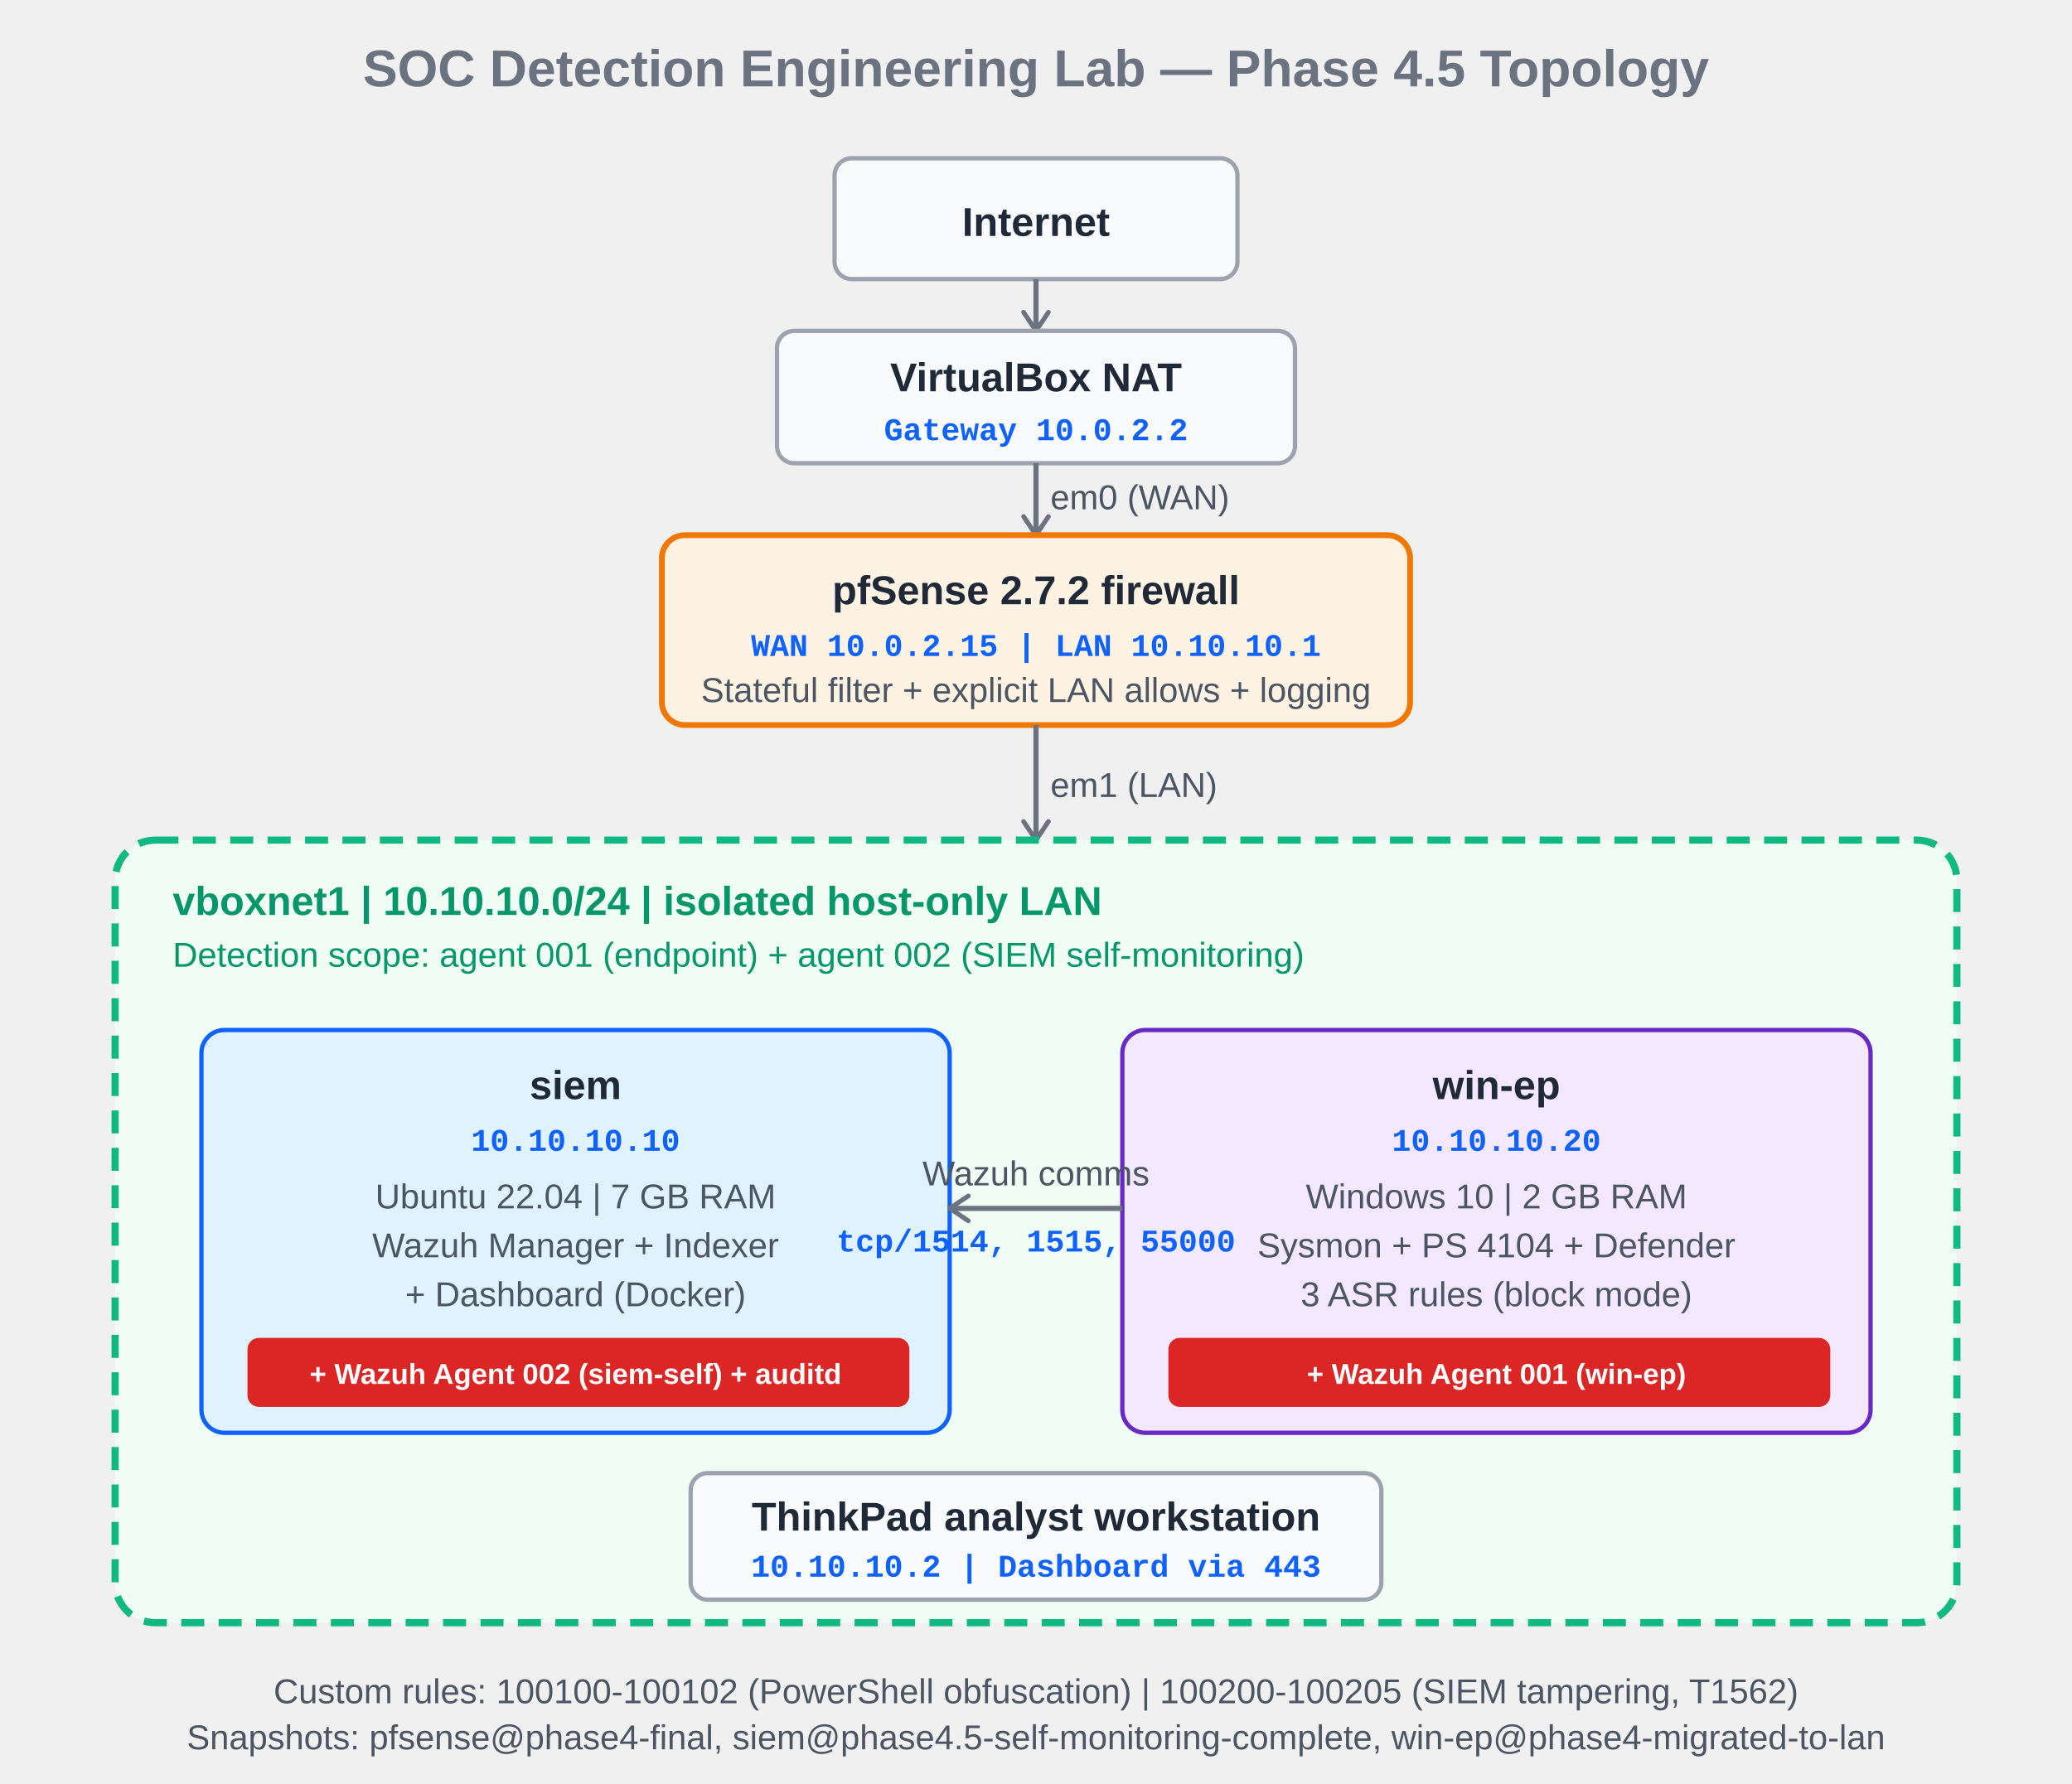
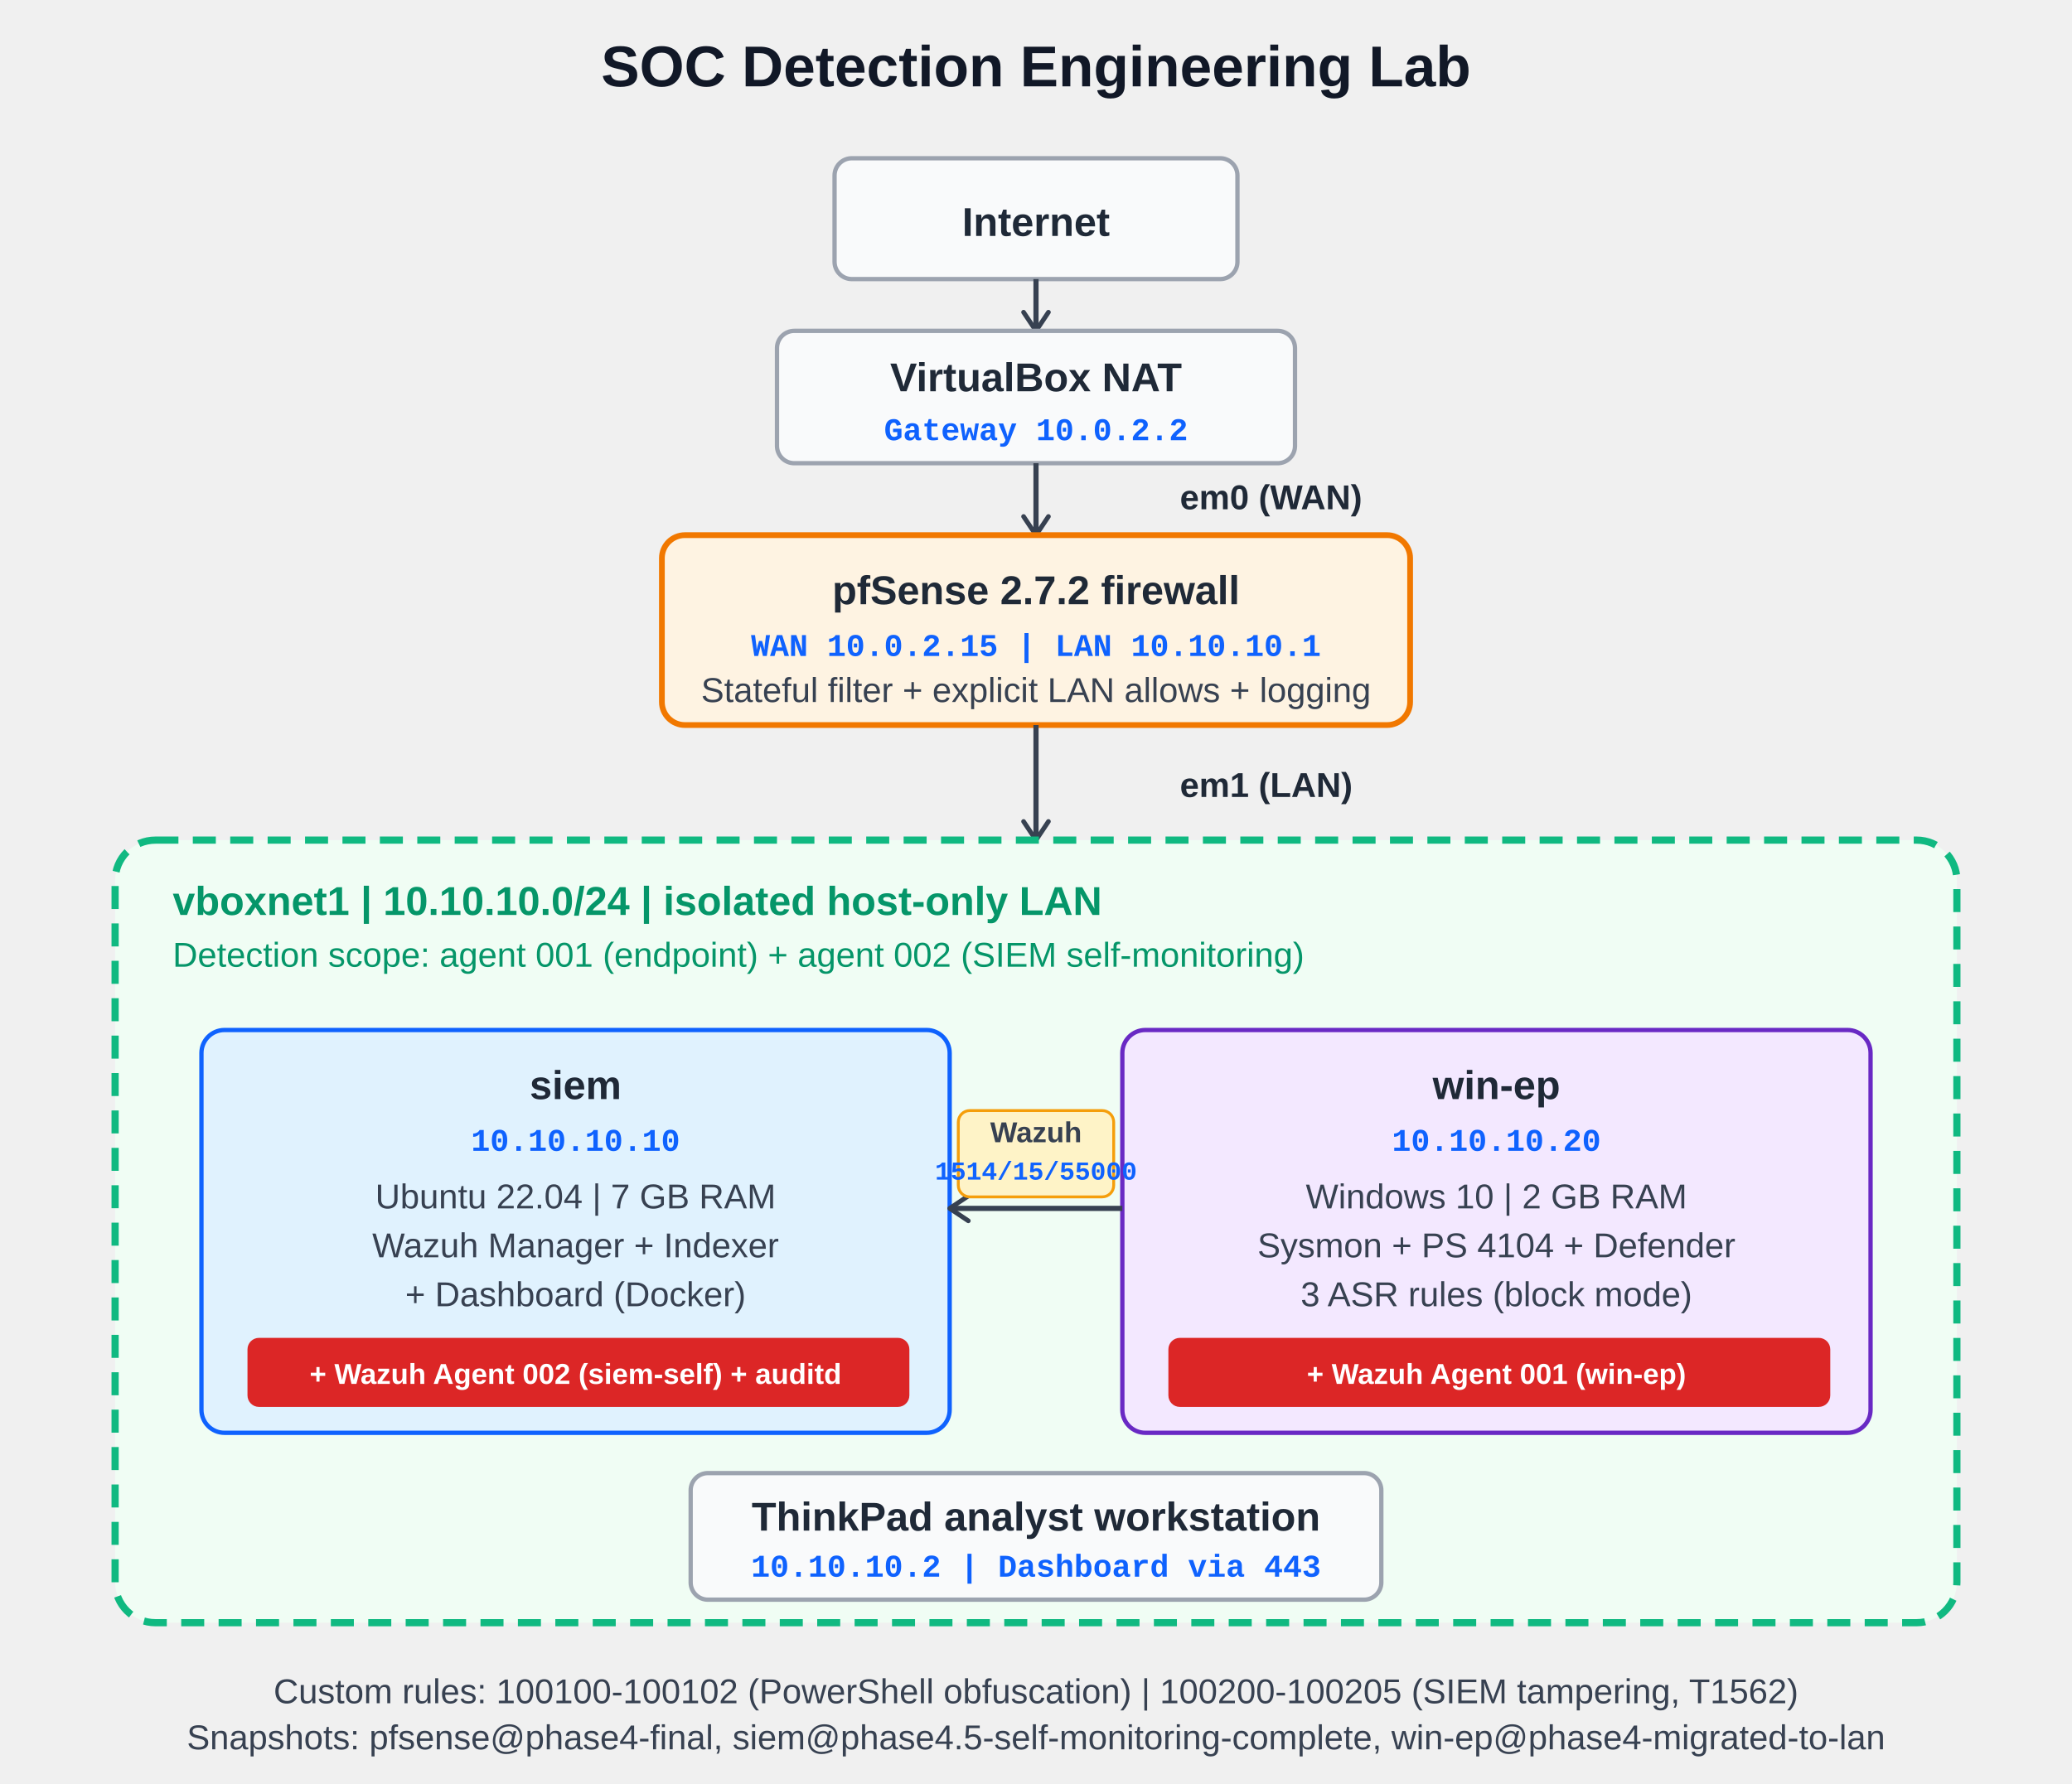
<svg xmlns="http://www.w3.org/2000/svg" viewBox="0 0 720 620" font-family="Arial, sans-serif">
  <defs>
    <marker id="arr" viewBox="0 0 10 10" refX="8" refY="5" markerWidth="6" markerHeight="6" orient="auto">
-       <path d="M2 1L8 5L2 9" fill="none" stroke="#6B7280" stroke-width="1.5" stroke-linecap="round" stroke-linejoin="round" />
+       <path d="M2 1L8 5L2 9" fill="none" stroke="#374151" stroke-width="1.5" stroke-linecap="round" stroke-linejoin="round" />
    </marker>
    <style>
-       .title { font-size: 18px; font-weight: 700; fill: #6B7280; }
+       .title { font-size: 20px; font-weight: 700; fill: #111827; }
      .h { font-size: 14px; font-weight: 600; fill: #1F2937; }
-       .lbl { font-size: 12px; fill: #4B5563; }
+       .lbl { font-size: 12px; fill: #374151; }
+       .iface { font-size: 12px; font-weight: 600; fill: #1F2937; }
      .ip { font-size: 11px; fill: #0F62FE; font-family: 'Courier New', monospace; font-weight: 600; }
      .net-label { font-size: 14px; font-weight: 700; fill: #059669; }
-       .net-sub { font-size: 12px; fill: #059669; }
+       .net-sub { font-size: 12px; fill: #059669; font-weight: 500; }
      .box { fill: #F9FAFB; stroke: #9CA3AF; stroke-width: 1.5; }
      .fw { fill: #FEF3E2; stroke: #F17800; stroke-width: 2; }
      .siem { fill: #E0F2FE; stroke: #0F62FE; stroke-width: 1.5; }
      .ep { fill: #F3E8FF; stroke: #6929C4; stroke-width: 1.5; }
      .net { fill: #F0FDF4; stroke: #10B981; stroke-width: 2.5; stroke-dasharray: 8 5; }
-       .arrow { stroke: #6B7280; stroke-width: 1.8; fill: none; }
+       .arrow { stroke: #374151; stroke-width: 1.8; fill: none; }
      .badge { fill: #DC2626; }
      .badge-text { font-size: 10px; font-weight: 700; fill: #FFFFFF; }
+       .comms-bg { fill: #FEF3C7; stroke: #F59E0B; stroke-width: 1; }
    </style>
  </defs>
-   <text x="360" y="30" text-anchor="middle" class="title">SOC Detection Engineering Lab — Phase 4.5 Topology</text>
+   <text x="360" y="30" text-anchor="middle" class="title">SOC Detection Engineering Lab</text>
  <rect x="290" y="55" width="140" height="42" rx="6" class="box" />
  <text x="360" y="82" text-anchor="middle" class="h">Internet</text>
  <line x1="360" y1="97" x2="360" y2="115" class="arrow" marker-end="url(#arr)" />
  <rect x="270" y="115" width="180" height="46" rx="6" class="box" />
  <text x="360" y="136" text-anchor="middle" class="h">VirtualBox NAT</text>
  <text x="360" y="153" text-anchor="middle" class="ip">Gateway 10.0.2.2</text>
  <line x1="360" y1="161" x2="360" y2="186" class="arrow" marker-end="url(#arr)" />
-   <text x="365" y="177" class="lbl">em0 (WAN)</text>
+   <text x="410" y="177" class="iface">em0 (WAN)</text>
  <rect x="230" y="186" width="260" height="66" rx="8" class="fw" />
  <text x="360" y="210" text-anchor="middle" class="h">pfSense 2.7.2 firewall</text>
  <text x="360" y="228" text-anchor="middle" class="ip">WAN 10.0.2.15  |  LAN 10.10.10.1</text>
  <text x="360" y="244" text-anchor="middle" class="lbl">Stateful filter + explicit LAN allows + logging</text>
  <line x1="360" y1="252" x2="360" y2="292" class="arrow" marker-end="url(#arr)" />
-   <text x="365" y="277" class="lbl">em1 (LAN)</text>
+   <text x="410" y="277" class="iface">em1 (LAN)</text>
  <rect x="40" y="292" width="640" height="272" rx="14" class="net" />
  <text x="60" y="318" class="net-label">vboxnet1  |  10.10.10.0/24  |  isolated host-only LAN</text>
  <text x="60" y="336" class="net-sub">Detection scope: agent 001 (endpoint) + agent 002 (SIEM self-monitoring)</text>
  <rect x="70" y="358" width="260" height="140" rx="8" class="siem" />
  <text x="200" y="382" text-anchor="middle" class="h">siem</text>
  <text x="200" y="400" text-anchor="middle" class="ip">10.10.10.10</text>
  <text x="200" y="420" text-anchor="middle" class="lbl">Ubuntu 22.04  |  7 GB RAM</text>
  <text x="200" y="437" text-anchor="middle" class="lbl">Wazuh Manager + Indexer</text>
  <text x="200" y="454" text-anchor="middle" class="lbl">+ Dashboard (Docker)</text>
  <rect x="86" y="465" width="230" height="24" rx="4" class="badge" />
  <text x="200" y="481" text-anchor="middle" class="badge-text">+ Wazuh Agent 002 (siem-self) + auditd</text>
  <rect x="390" y="358" width="260" height="140" rx="8" class="ep" />
  <text x="520" y="382" text-anchor="middle" class="h">win-ep</text>
  <text x="520" y="400" text-anchor="middle" class="ip">10.10.10.20</text>
  <text x="520" y="420" text-anchor="middle" class="lbl">Windows 10  |  2 GB RAM</text>
  <text x="520" y="437" text-anchor="middle" class="lbl">Sysmon + PS 4104 + Defender</text>
  <text x="520" y="454" text-anchor="middle" class="lbl">3 ASR rules (block mode)</text>
  <rect x="406" y="465" width="230" height="24" rx="4" class="badge" />
  <text x="520" y="481" text-anchor="middle" class="badge-text">+ Wazuh Agent 001 (win-ep)</text>
  <line x1="390" y1="420" x2="330" y2="420" class="arrow" marker-end="url(#arr)" />
-   <text x="360" y="412" text-anchor="middle" class="lbl">Wazuh comms</text>
-   <text x="360" y="435" text-anchor="middle" class="ip">tcp/1514, 1515, 55000</text>
+   <rect x="333" y="386" width="54" height="30" rx="4" class="comms-bg" />
+   <text x="360" y="397" text-anchor="middle" class="lbl" style="font-weight:600;font-size:10px;">Wazuh</text>
+   <text x="360" y="410" text-anchor="middle" class="ip" style="font-size:9px;">1514/15/55000</text>
  <rect x="240" y="512" width="240" height="44" rx="6" class="box" />
  <text x="360" y="532" text-anchor="middle" class="h">ThinkPad analyst workstation</text>
  <text x="360" y="548" text-anchor="middle" class="ip">10.10.10.2  |  Dashboard via 443</text>
  <text x="360" y="592" text-anchor="middle" class="lbl">Custom rules: 100100-100102 (PowerShell obfuscation)  |  100200-100205 (SIEM tampering, T1562)</text>
  <text x="360" y="608" text-anchor="middle" class="lbl">Snapshots: pfsense@phase4-final, siem@phase4.5-self-monitoring-complete, win-ep@phase4-migrated-to-lan</text>
</svg>
